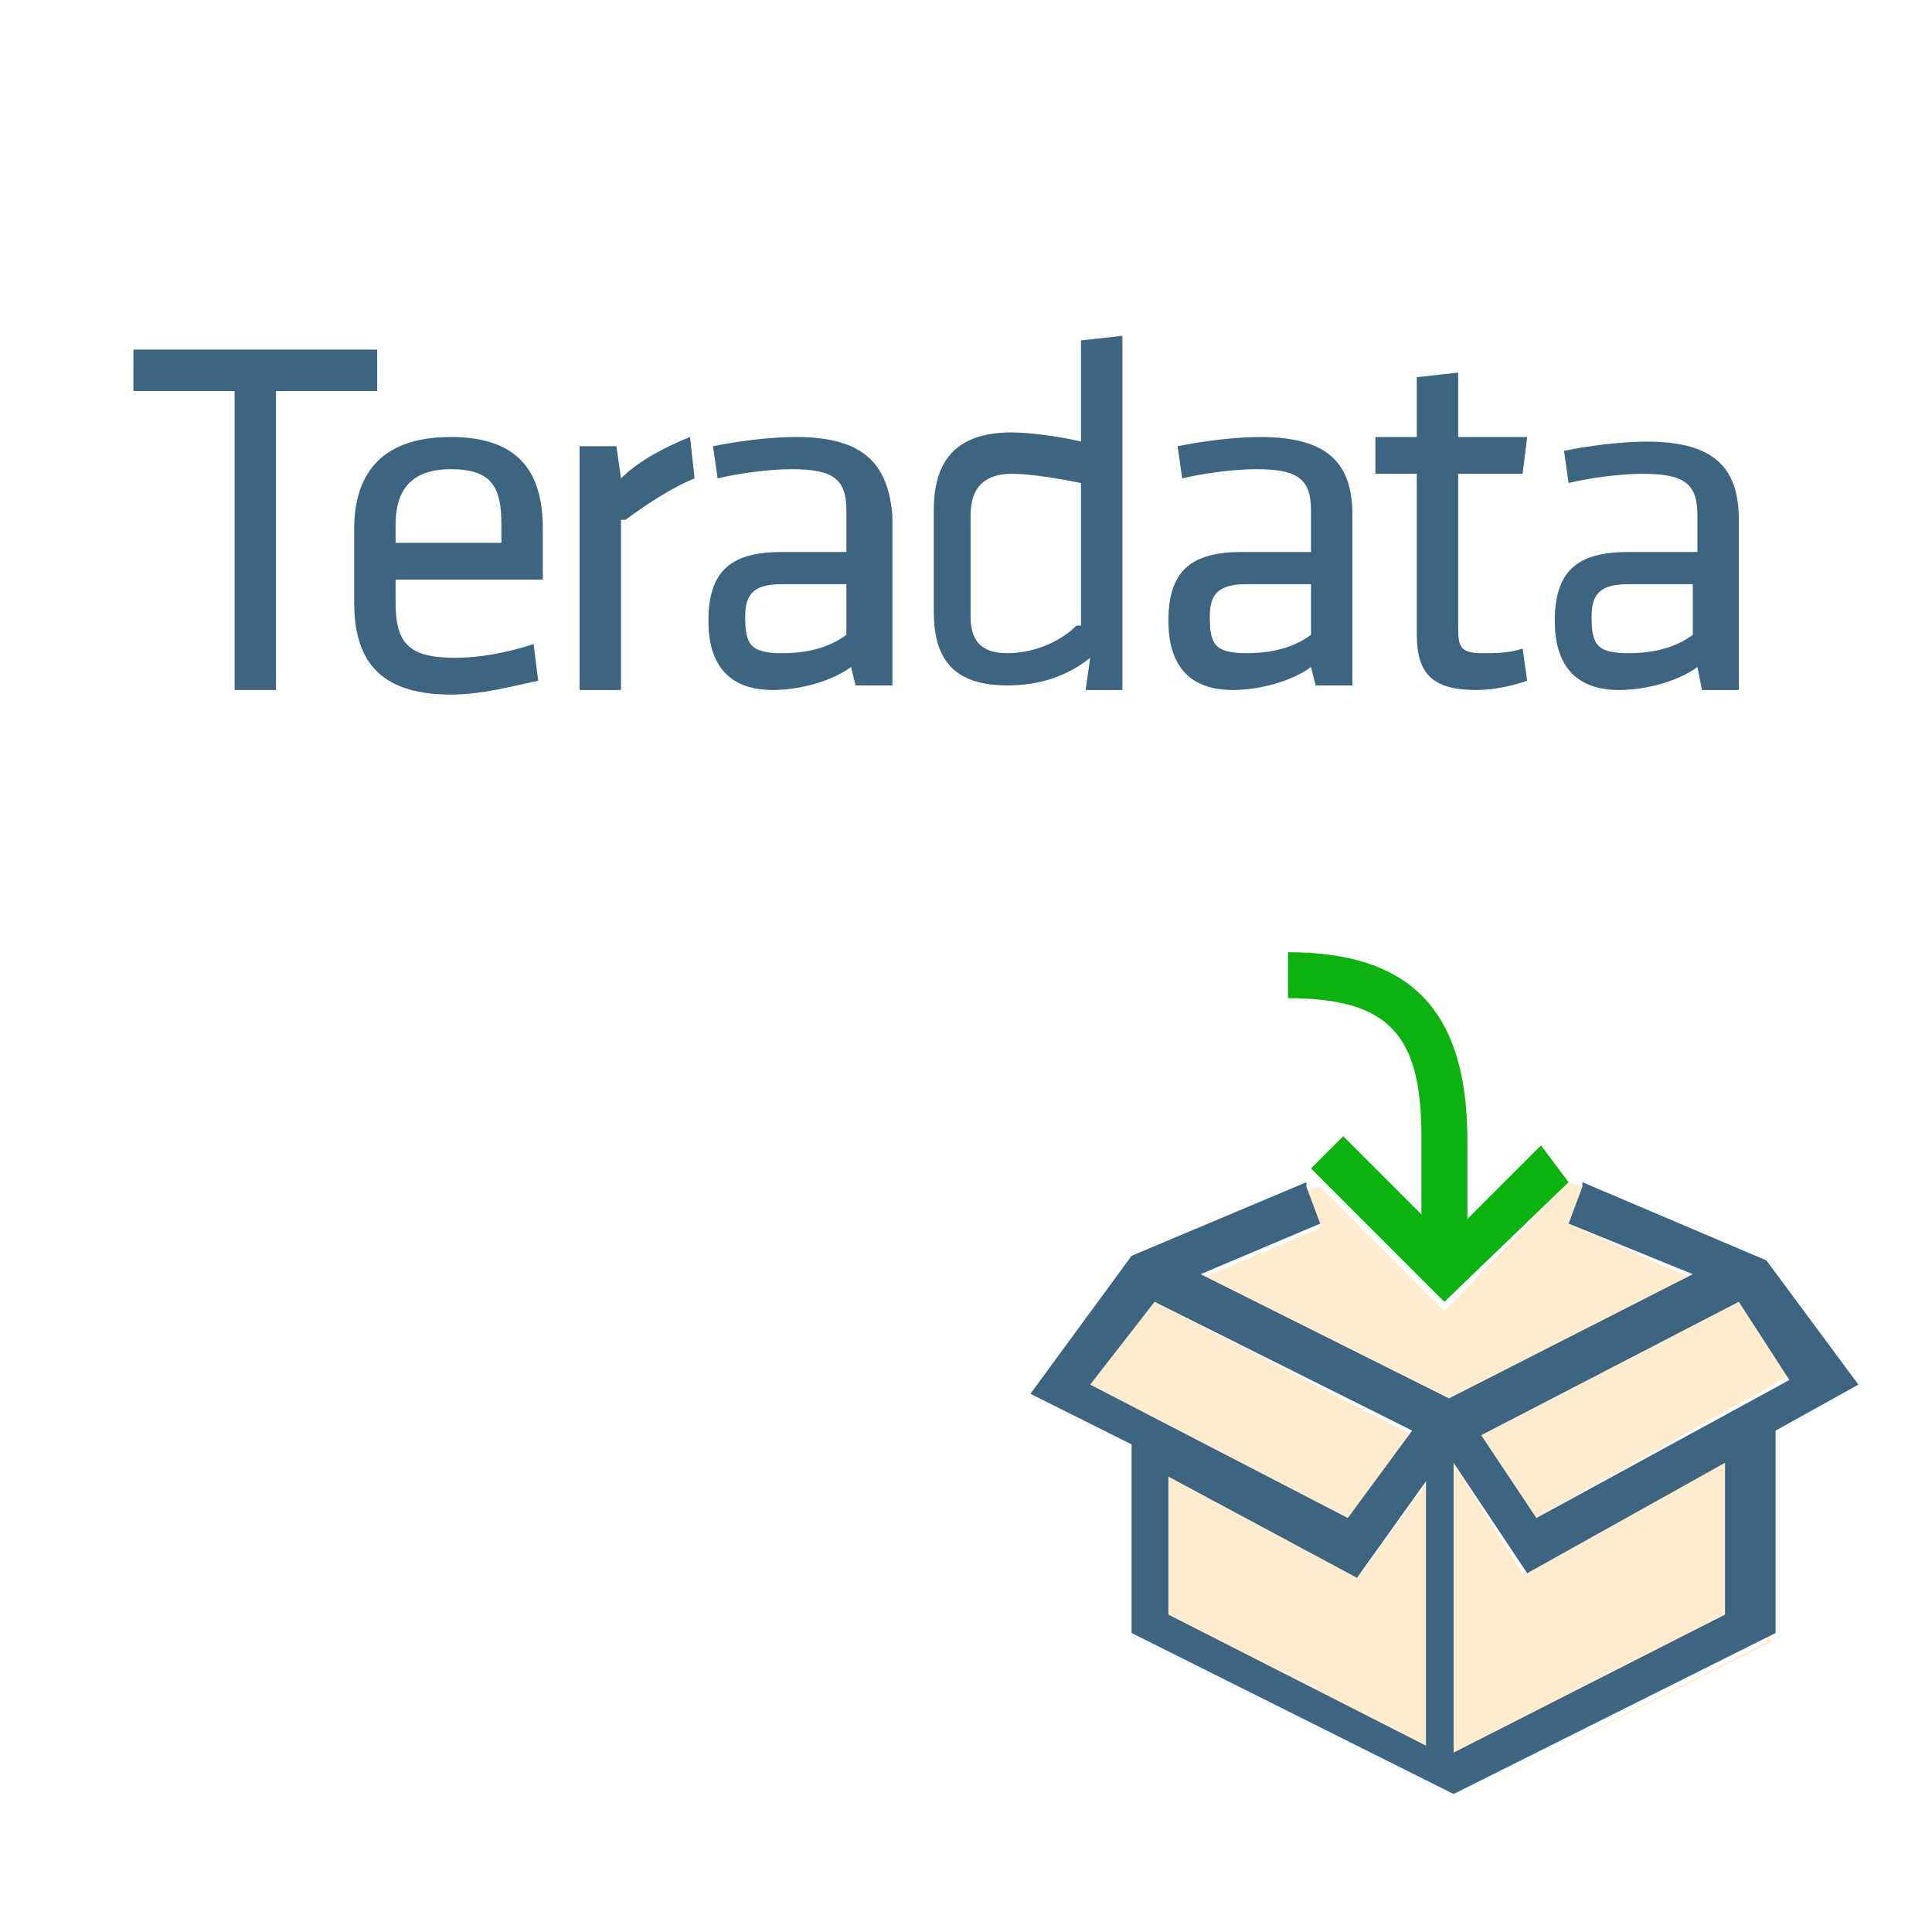
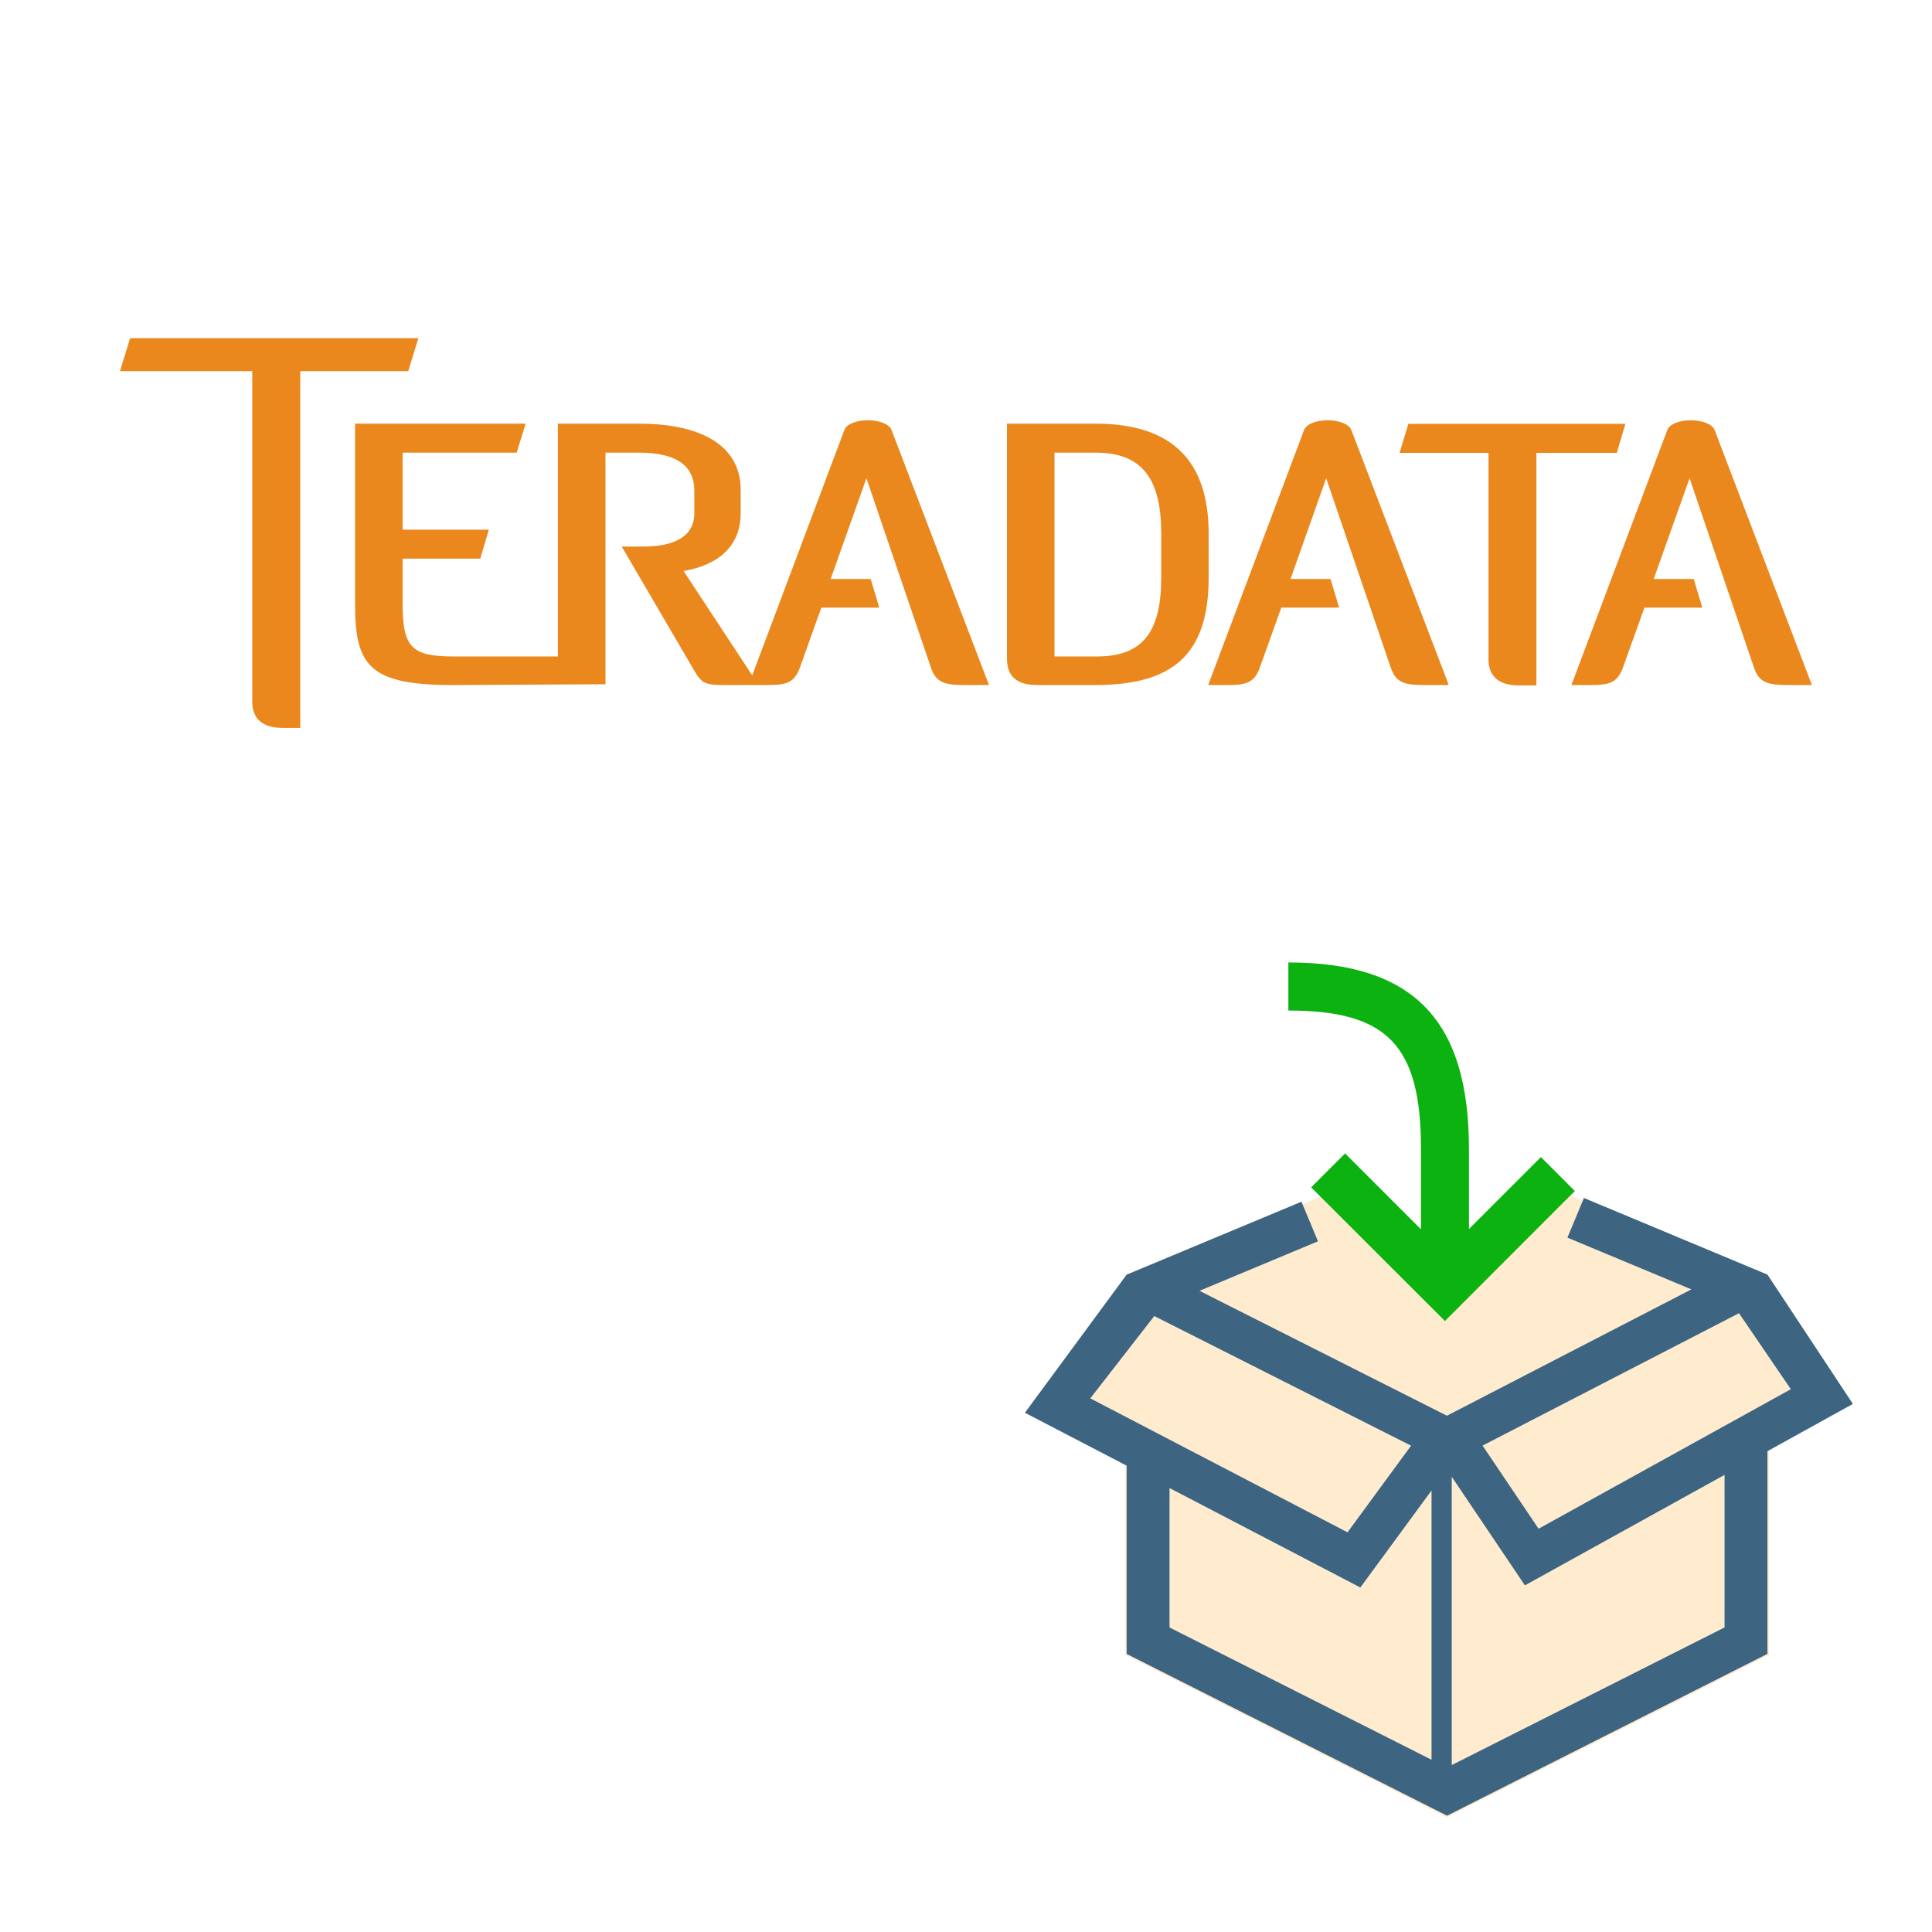
- <svg xmlns="http://www.w3.org/2000/svg" version="1.1" id="Layer_1" x="0px" y="0px" viewBox="0 0 42 42" enable-background="new 0 0 42 42" xml:space="preserve">
+ <svg xmlns="http://www.w3.org/2000/svg" version="1.1" id="Layer_1" x="0px" y="0px" width="42px" height="42px" viewBox="0 0 42 42" enable-background="new 0 0 42 42" xml:space="preserve">
  <g>
-     <path fill="none" d="M16.2,13.5c0,0.5,0.1,0.8,0.8,0.8c0.5,0,1-0.2,1.4-0.4v-1H17C16.4,12.8,16.2,13,16.2,13.5z" />
-     <path fill="none" d="M21.1,11.2v2.2c0,0.5,0.2,0.8,0.8,0.8c0.5,0,1.1-0.3,1.5-0.6v-3.1c-0.5-0.1-1.1-0.2-1.5-0.2   C21.4,10.3,21.1,10.6,21.1,11.2z" />
-     <path fill="none" d="M10.9,11.4c0-0.7-0.3-1.2-1.1-1.2s-1.2,0.4-1.2,1.2v0.4h2.3V11.4z" />
-     <path fill="none" d="M26.3,13.5c0,0.5,0.1,0.8,0.8,0.8c0.5,0,1-0.2,1.4-0.4v-1h-1.4C26.5,12.8,26.3,13,26.3,13.5z" />
-     <path fill="none" d="M34.7,13.5c0,0.5,0.1,0.8,0.8,0.8c0.5,0,1-0.2,1.4-0.4v-1h-1.4C34.9,12.8,34.7,13,34.7,13.5z" />
-     <polygon fill="#FFEBCD" points="26.1,27.8 31.5,30.5 36.8,27.8 34.1,26.6 34.4,25.8 34.1,25.7 31.4,28.5 28.7,25.8 28.3,25.9    28.7,26.7  " />
-     <polygon fill="#FFEBCD" points="31.6,31.8 31.6,38.1 37.5,35.1 37.5,31.8 33.1,34.2  " />
-     <polygon fill="#FFEBCD" points="37.8,28.3 32.2,31.2 33.4,33 38.9,29.9  " />
-     <polygon fill="#FFEBCD" points="30.7,31.2 25.1,28.3 23.7,30.1 29.3,33  " />
-     <polygon fill="#FFEBCD" points="38.4,35.7 31.5,39.2 24.5,35.7 24.5,31.6 24.5,31.6 24.5,35.7 31.5,39.2 38.5,35.7 38.5,31.3    38.4,31.3  " />
-     <polygon fill="#FFEBCD" points="25.4,32.1 25.4,35.1 31.1,38 31.1,32.1 29.6,34.2  " />
-     <path fill="#3D6480" d="M38.4,27.4l-4-1.7l0,0.1l-0.3,0.8l2.7,1.1l-5.3,2.7l-5.4-2.7l2.6-1.1l-0.3-0.8l0-0.1l-3.8,1.6l-2.2,3   l2.2,1.1l0,0v4.1l7,3.5l7-3.5v-4.4l0,0l1.8-1L38.4,27.4z M23.7,30.1l1.4-1.8l5.6,2.8L29.3,33L23.7,30.1z M31.1,38l-5.7-2.9v-3   l4.1,2.2l1.5-2.1V38z M37.5,35.1l-5.9,3v-6.3l1.6,2.4l4.3-2.4V35.1z M33.4,33l-1.2-1.8l5.6-2.9l1.1,1.7L33.4,33z" />
-     <path fill="#0CB20F" d="M34.1,25.7L34.1,25.7l-0.6-0.8l-1.6,1.6v-1.7c0-2.8-1.2-4.1-3.9-4.1v1c2.2,0,2.9,0.8,2.9,3v1.7l-1.7-1.7   l-0.7,0.7l0.2,0.2l2.7,2.7L34.1,25.7z" />
-     <polygon fill="#3D6480" points="5.1,15 6,15 6,8.5 8.2,8.5 8.2,7.6 2.9,7.6 2.9,8.5 5.1,8.5  " />
-     <path fill="#3D6480" d="M11.7,14.8L11.6,14c-0.6,0.2-1.2,0.3-1.7,0.3c-1,0-1.3-0.3-1.3-1.2v-0.5h3.2v-1.1c0-1.1-0.4-2-2-2   c-1.6,0-2.1,0.9-2.1,2v1.6c0,1.2,0.5,2,2.1,2C10.5,15.1,11.2,14.9,11.7,14.8z M8.6,11.4c0-0.7,0.3-1.2,1.2-1.2s1.1,0.4,1.1,1.2v0.4   H8.6V11.4z" />
-     <path fill="#3D6480" d="M13.6,11.3c0.4-0.3,1-0.7,1.5-0.9L15,9.5c-0.5,0.2-1.1,0.5-1.5,0.9l-0.1-0.7h-0.8V15h0.9V11.3z" />
-     <path fill="#3D6480" d="M17.3,9.5c-0.6,0-1.3,0.1-1.8,0.2l0.1,0.7c0.4-0.1,1.1-0.2,1.6-0.2c0.9,0,1.2,0.2,1.2,0.9V12h-1.4   c-1.1,0-1.6,0.4-1.6,1.5c0,0.9,0.4,1.5,1.4,1.5c0.6,0,1.3-0.2,1.7-0.5l0.1,0.4h0.8v-3.7C19.3,10.1,18.8,9.5,17.3,9.5z M18.4,13.8   c-0.4,0.3-0.9,0.4-1.4,0.4c-0.7,0-0.8-0.2-0.8-0.8c0-0.5,0.2-0.7,0.8-0.7h1.4V13.8z" />
-     <path fill="#3D6480" d="M23.6,15h0.8V7.3l-0.9,0.1v2.2c-0.4-0.1-1.1-0.2-1.5-0.2c-1.3,0-1.7,0.7-1.7,1.7v2.2c0,1.1,0.5,1.6,1.6,1.6   c0.7,0,1.3-0.2,1.8-0.6L23.6,15z M23.4,13.6c-0.4,0.4-1,0.6-1.5,0.6c-0.6,0-0.8-0.3-0.8-0.8v-2.2c0-0.6,0.3-0.9,0.9-0.9   c0.4,0,1,0.1,1.5,0.2V13.6z" />
-     <path fill="#3D6480" d="M27,12c-1.1,0-1.6,0.4-1.6,1.5c0,0.9,0.4,1.5,1.4,1.5c0.6,0,1.3-0.2,1.7-0.5l0.1,0.4h0.8v-3.7   c0-1.1-0.5-1.7-2-1.7c-0.6,0-1.3,0.1-1.8,0.2l0.1,0.7c0.4-0.1,1.1-0.2,1.6-0.2c0.9,0,1.2,0.2,1.2,0.9V12H27z M28.5,13.8   c-0.4,0.3-0.9,0.4-1.4,0.4c-0.7,0-0.8-0.2-0.8-0.8c0-0.5,0.2-0.7,0.8-0.7h1.4V13.8z" />
-     <path fill="#3D6480" d="M30.8,13.8c0,0.9,0.4,1.2,1.3,1.2c0.4,0,0.8-0.1,1.1-0.2l-0.1-0.7c-0.3,0.1-0.6,0.1-0.9,0.1   c-0.5,0-0.5-0.2-0.5-0.6v-3.3h1.4l0.1-0.8h-1.5V8.1l-0.9,0.1v1.3h-0.9v0.8h0.9V13.8z" />
-     <path fill="#3D6480" d="M35.4,12c-1.1,0-1.6,0.4-1.6,1.5c0,0.9,0.4,1.5,1.4,1.5c0.6,0,1.3-0.2,1.7-0.5L37,15h0.8v-3.7   c0-1.1-0.5-1.7-2-1.7c-0.6,0-1.3,0.1-1.8,0.2l0.1,0.7c0.4-0.1,1.1-0.2,1.6-0.2c0.9,0,1.2,0.2,1.2,0.9V12H35.4z M36.8,13.8   c-0.4,0.3-0.9,0.4-1.4,0.4c-0.7,0-0.8-0.2-0.8-0.8c0-0.5,0.2-0.7,0.8-0.7h1.4V13.8z" />
+     <path fill="none" d="M25.243,12.556v-0.952c0-1.151-0.377-1.764-1.429-1.764h-0.891v4.431h0.924   C24.866,14.27,25.243,13.706,25.243,12.556z" />
+     <polygon fill="#FFEBCD" points="26.075,28.061 31.454,30.776 36.769,28.03 34.073,26.905 34.408,26.103 34.136,25.991    31.409,28.718 28.705,26.015 28.315,26.18 28.651,26.985  " />
+     <polygon fill="#FFEBCD" points="37.489,32.063 33.149,34.466 31.56,32.104 31.56,38.372 37.489,35.38  " />
+     <polygon fill="#FFEBCD" points="38.931,30.2 37.804,28.548 32.229,31.427 33.446,33.233  " />
+     <polygon fill="#FFEBCD" points="30.675,31.429 25.093,28.61 23.702,30.399 29.294,33.311  " />
+     <polygon fill="#FFEBCD" points="38.423,31.548 38.423,35.954 31.458,39.472 24.491,35.954 24.491,31.862 24.458,31.845    24.458,35.976 31.458,39.509 38.456,35.976 38.456,31.529  " />
+     <polygon fill="#FFEBCD" points="25.425,32.349 25.425,35.38 31.12,38.255 31.12,32.401 29.573,34.511  " />
+     <path fill="#3D6480" d="M24.491,35.954l6.967,3.518l6.965-3.518v-4.406l0.033-0.019l1.824-1.009l-1.857-2.811l-3.99-1.666   l-0.025,0.06l-0.334,0.802l2.695,1.125l-5.314,2.746l-5.379-2.715l2.576-1.076l-0.336-0.805l-0.023-0.056l-3.801,1.586   l-2.211,3.002l2.178,1.133l0.033,0.017V35.954z M37.804,28.548l1.127,1.652l-5.484,3.033l-1.217-1.807L37.804,28.548z    M31.56,32.104l1.59,2.361l4.34-2.402v3.316l-5.93,2.992V32.104z M31.12,38.255l-5.695-2.875v-3.031l4.148,2.162l1.547-2.109   V38.255z M23.702,30.399l1.391-1.789l5.582,2.818l-1.381,1.883L23.702,30.399z" />
+     <path fill="#0CB20F" d="M34.136,25.991l0.1-0.099l-0.738-0.738l-1.564,1.564v-1.74c0-2.803-1.211-4.055-3.926-4.055v1.045   c2.156,0,2.883,0.76,2.883,3.01v1.746l-1.65-1.65l-0.738,0.738l0.204,0.204l2.704,2.702L34.136,25.991z" />
+     <path fill="#EB881D" d="M9.095,7.352H2.829L2.607,8.069h2.877v7.183c0,0.379,0.228,0.572,0.663,0.572h0.381V8.069h2.346   L9.095,7.352z" />
+     <path fill="#EB881D" d="M18.871,9.136c-0.257,0-0.464,0.082-0.514,0.209l-2.004,5.337l-1.492-2.269   c0.781-0.136,1.241-0.557,1.241-1.26v-0.499c0-1.024-0.947-1.444-2.21-1.444h-1.764v5.061H9.854c-0.899,0-1.101-0.201-1.101-1.126   v-1.001h1.688l0.186-0.629H8.753V9.84h2.479l0.195-0.63H7.719v3.935c0,1.318,0.312,1.747,2.11,1.747l3.334-0.017V9.84h0.729   c0.8,0,1.202,0.277,1.202,0.823v0.49c0,0.553-0.504,0.729-1.117,0.729h-0.461l1.563,2.674c0.176,0.311,0.261,0.336,0.674,0.336   h0.907c0.419,0,0.603-0.034,0.729-0.378l0.466-1.305h1.259l-0.186-0.622h-0.87l0.777-2.191l1.403,4.118   c0.116,0.344,0.318,0.378,0.772,0.378h0.49l-2.12-5.547C19.332,9.218,19.105,9.136,18.871,9.136z" />
+     <path fill="#EB881D" d="M23.814,14.892l0.214-0.004c1.534-0.056,2.247-0.73,2.247-2.332v-0.959c0-1.597-0.813-2.387-2.461-2.387   h-1.923v5.11c0,0.377,0.209,0.571,0.645,0.571H23.814z M22.924,9.84h0.891c1.052,0,1.429,0.612,1.429,1.764v0.952   c0,1.15-0.377,1.715-1.396,1.715h-0.924V9.84z" />
+     <path fill="#EB881D" d="M26.656,14.892c0.419,0,0.605-0.034,0.731-0.378l0.467-1.305h1.257l-0.186-0.622h-0.87l0.775-2.191   l1.404,4.118c0.116,0.344,0.319,0.378,0.771,0.378h0.49l-2.119-5.547c-0.049-0.127-0.278-0.209-0.512-0.209   c-0.253,0-0.462,0.082-0.514,0.209l-2.085,5.547H26.656z" />
+     <path fill="#EB881D" d="M34.549,14.892c0.422,0,0.607-0.034,0.732-0.378l0.468-1.305h1.258l-0.187-0.622h-0.87l0.78-2.191   l1.4,4.118c0.118,0.344,0.319,0.378,0.772,0.378h0.487l-2.116-5.547c-0.05-0.127-0.277-0.209-0.515-0.209   c-0.253,0-0.462,0.082-0.511,0.209l-2.086,5.547H34.549z" />
+     <path fill="#EB881D" d="M32.358,14.327c0,0.38,0.229,0.574,0.663,0.574H33.4V9.845h1.748l0.187-0.631h-4.718l-0.192,0.631h1.934   V14.327z" />
  </g>
</svg>
